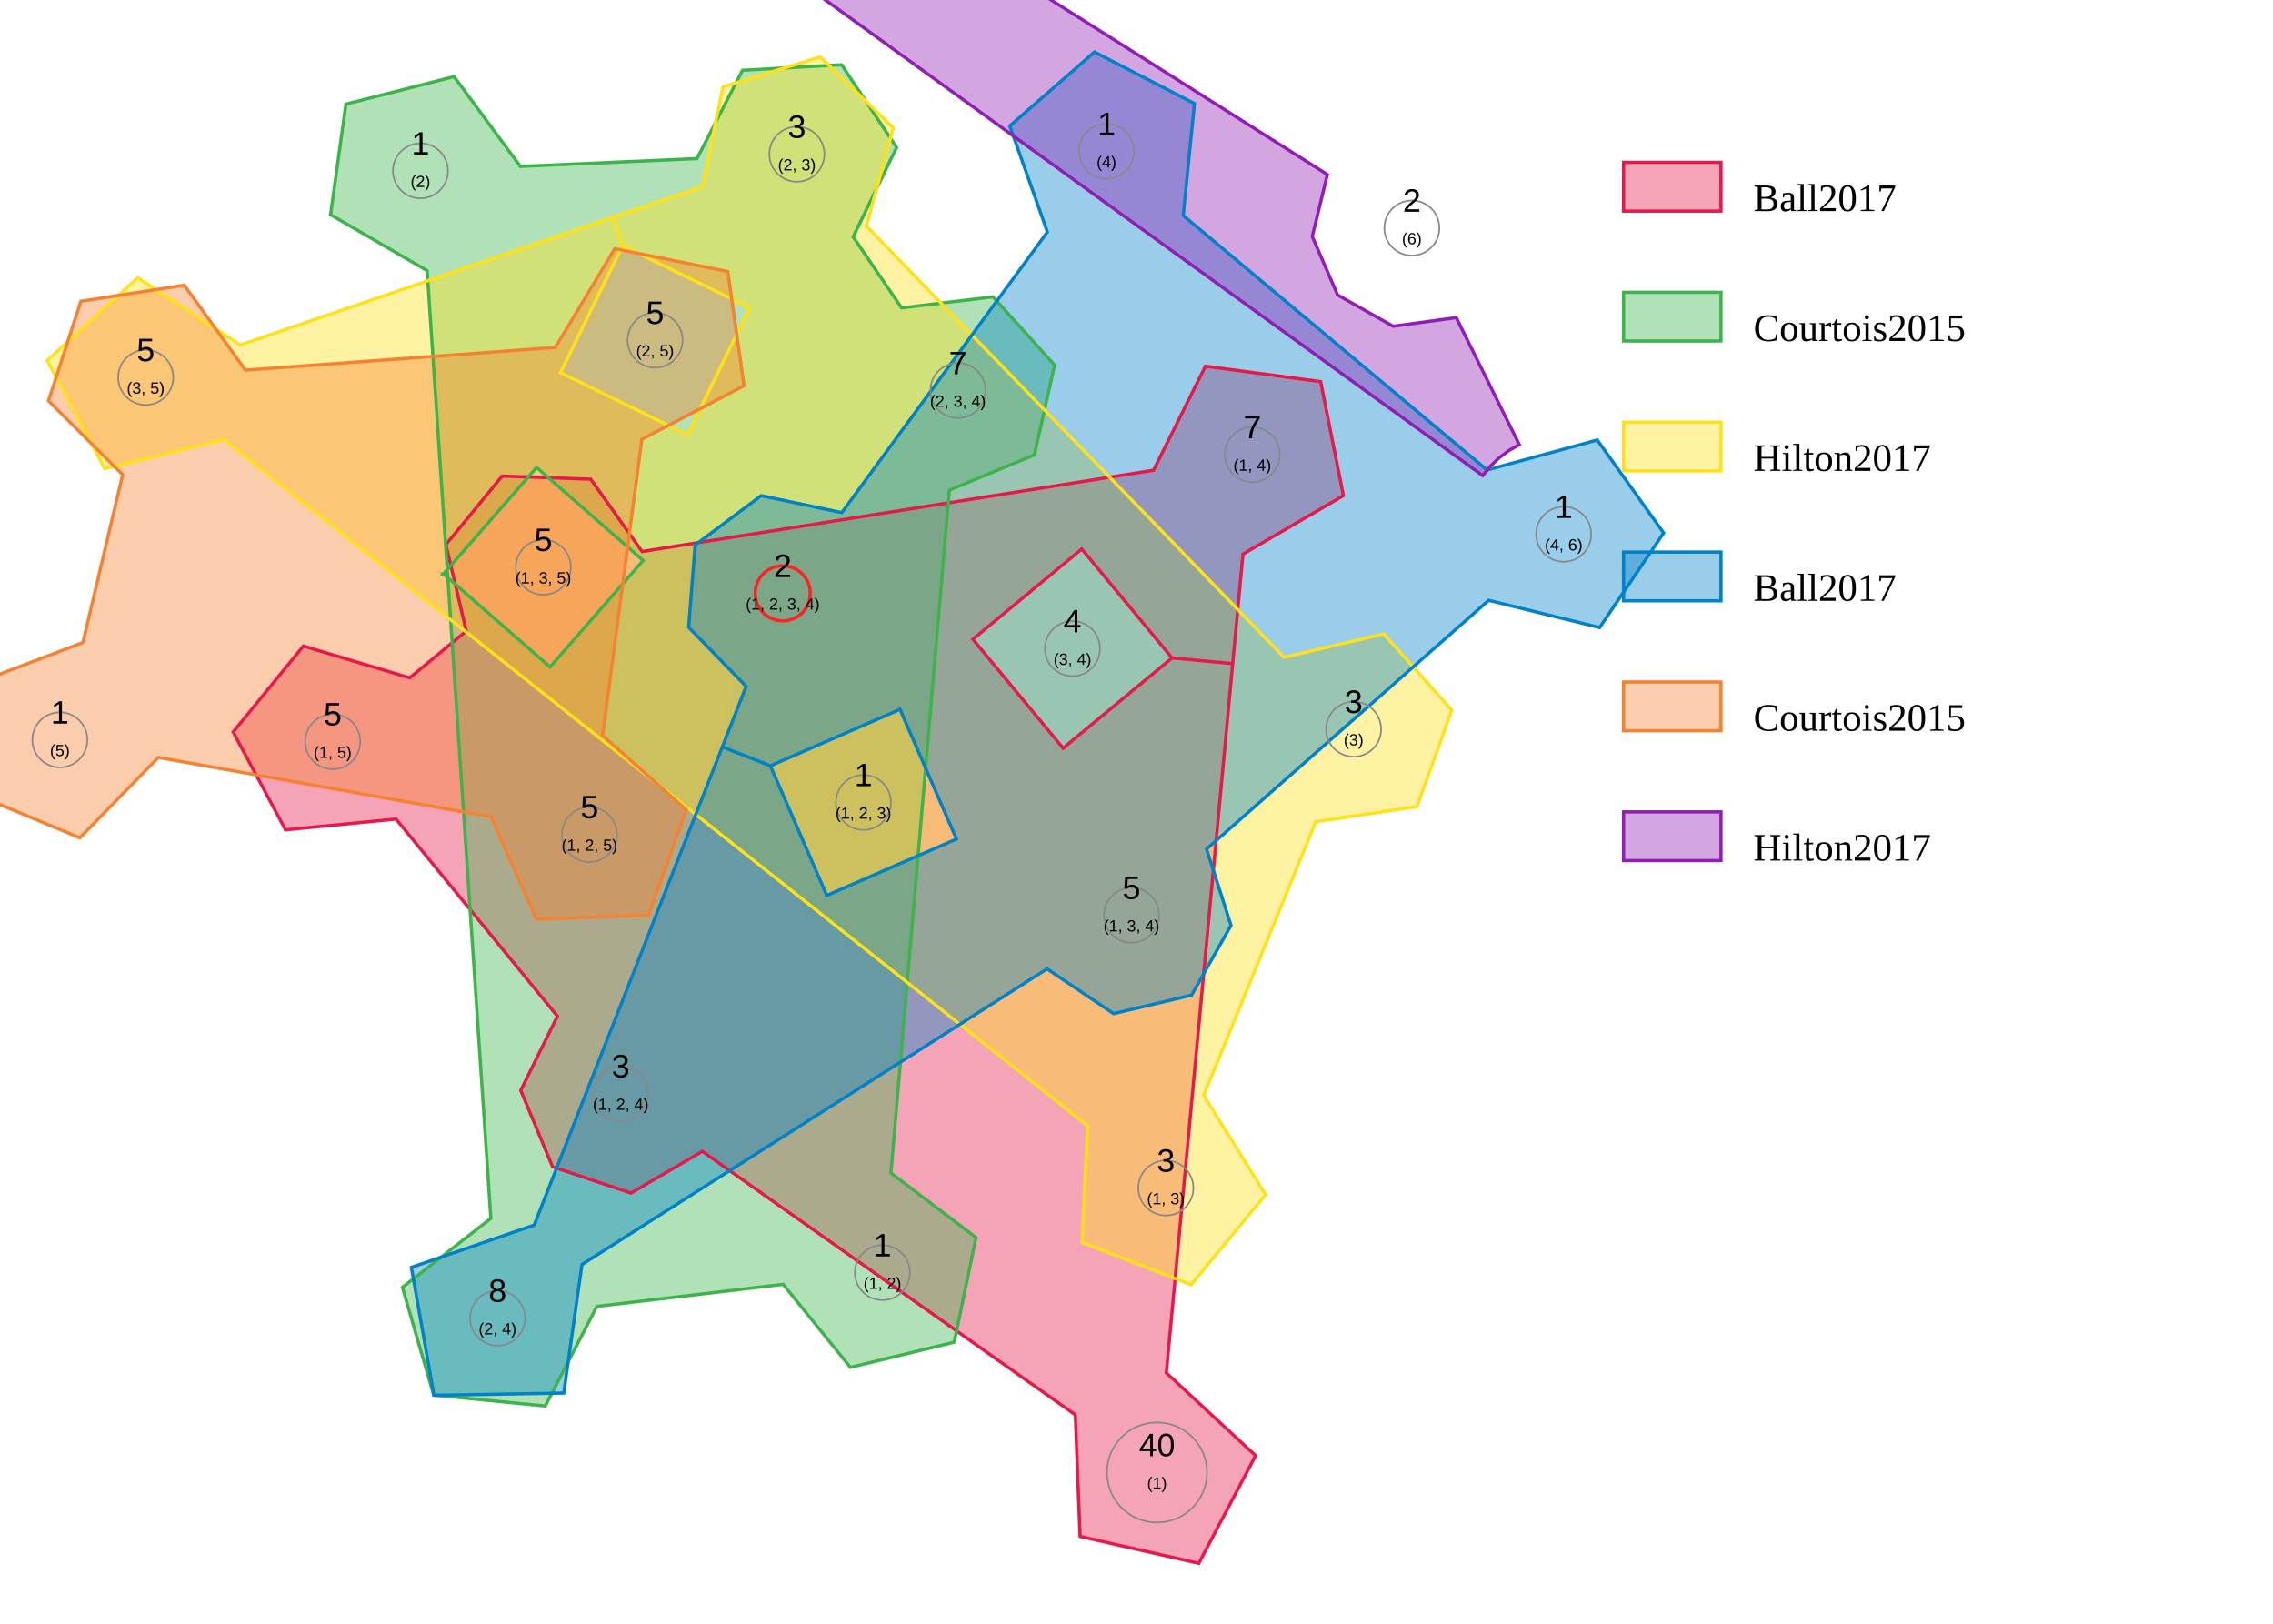
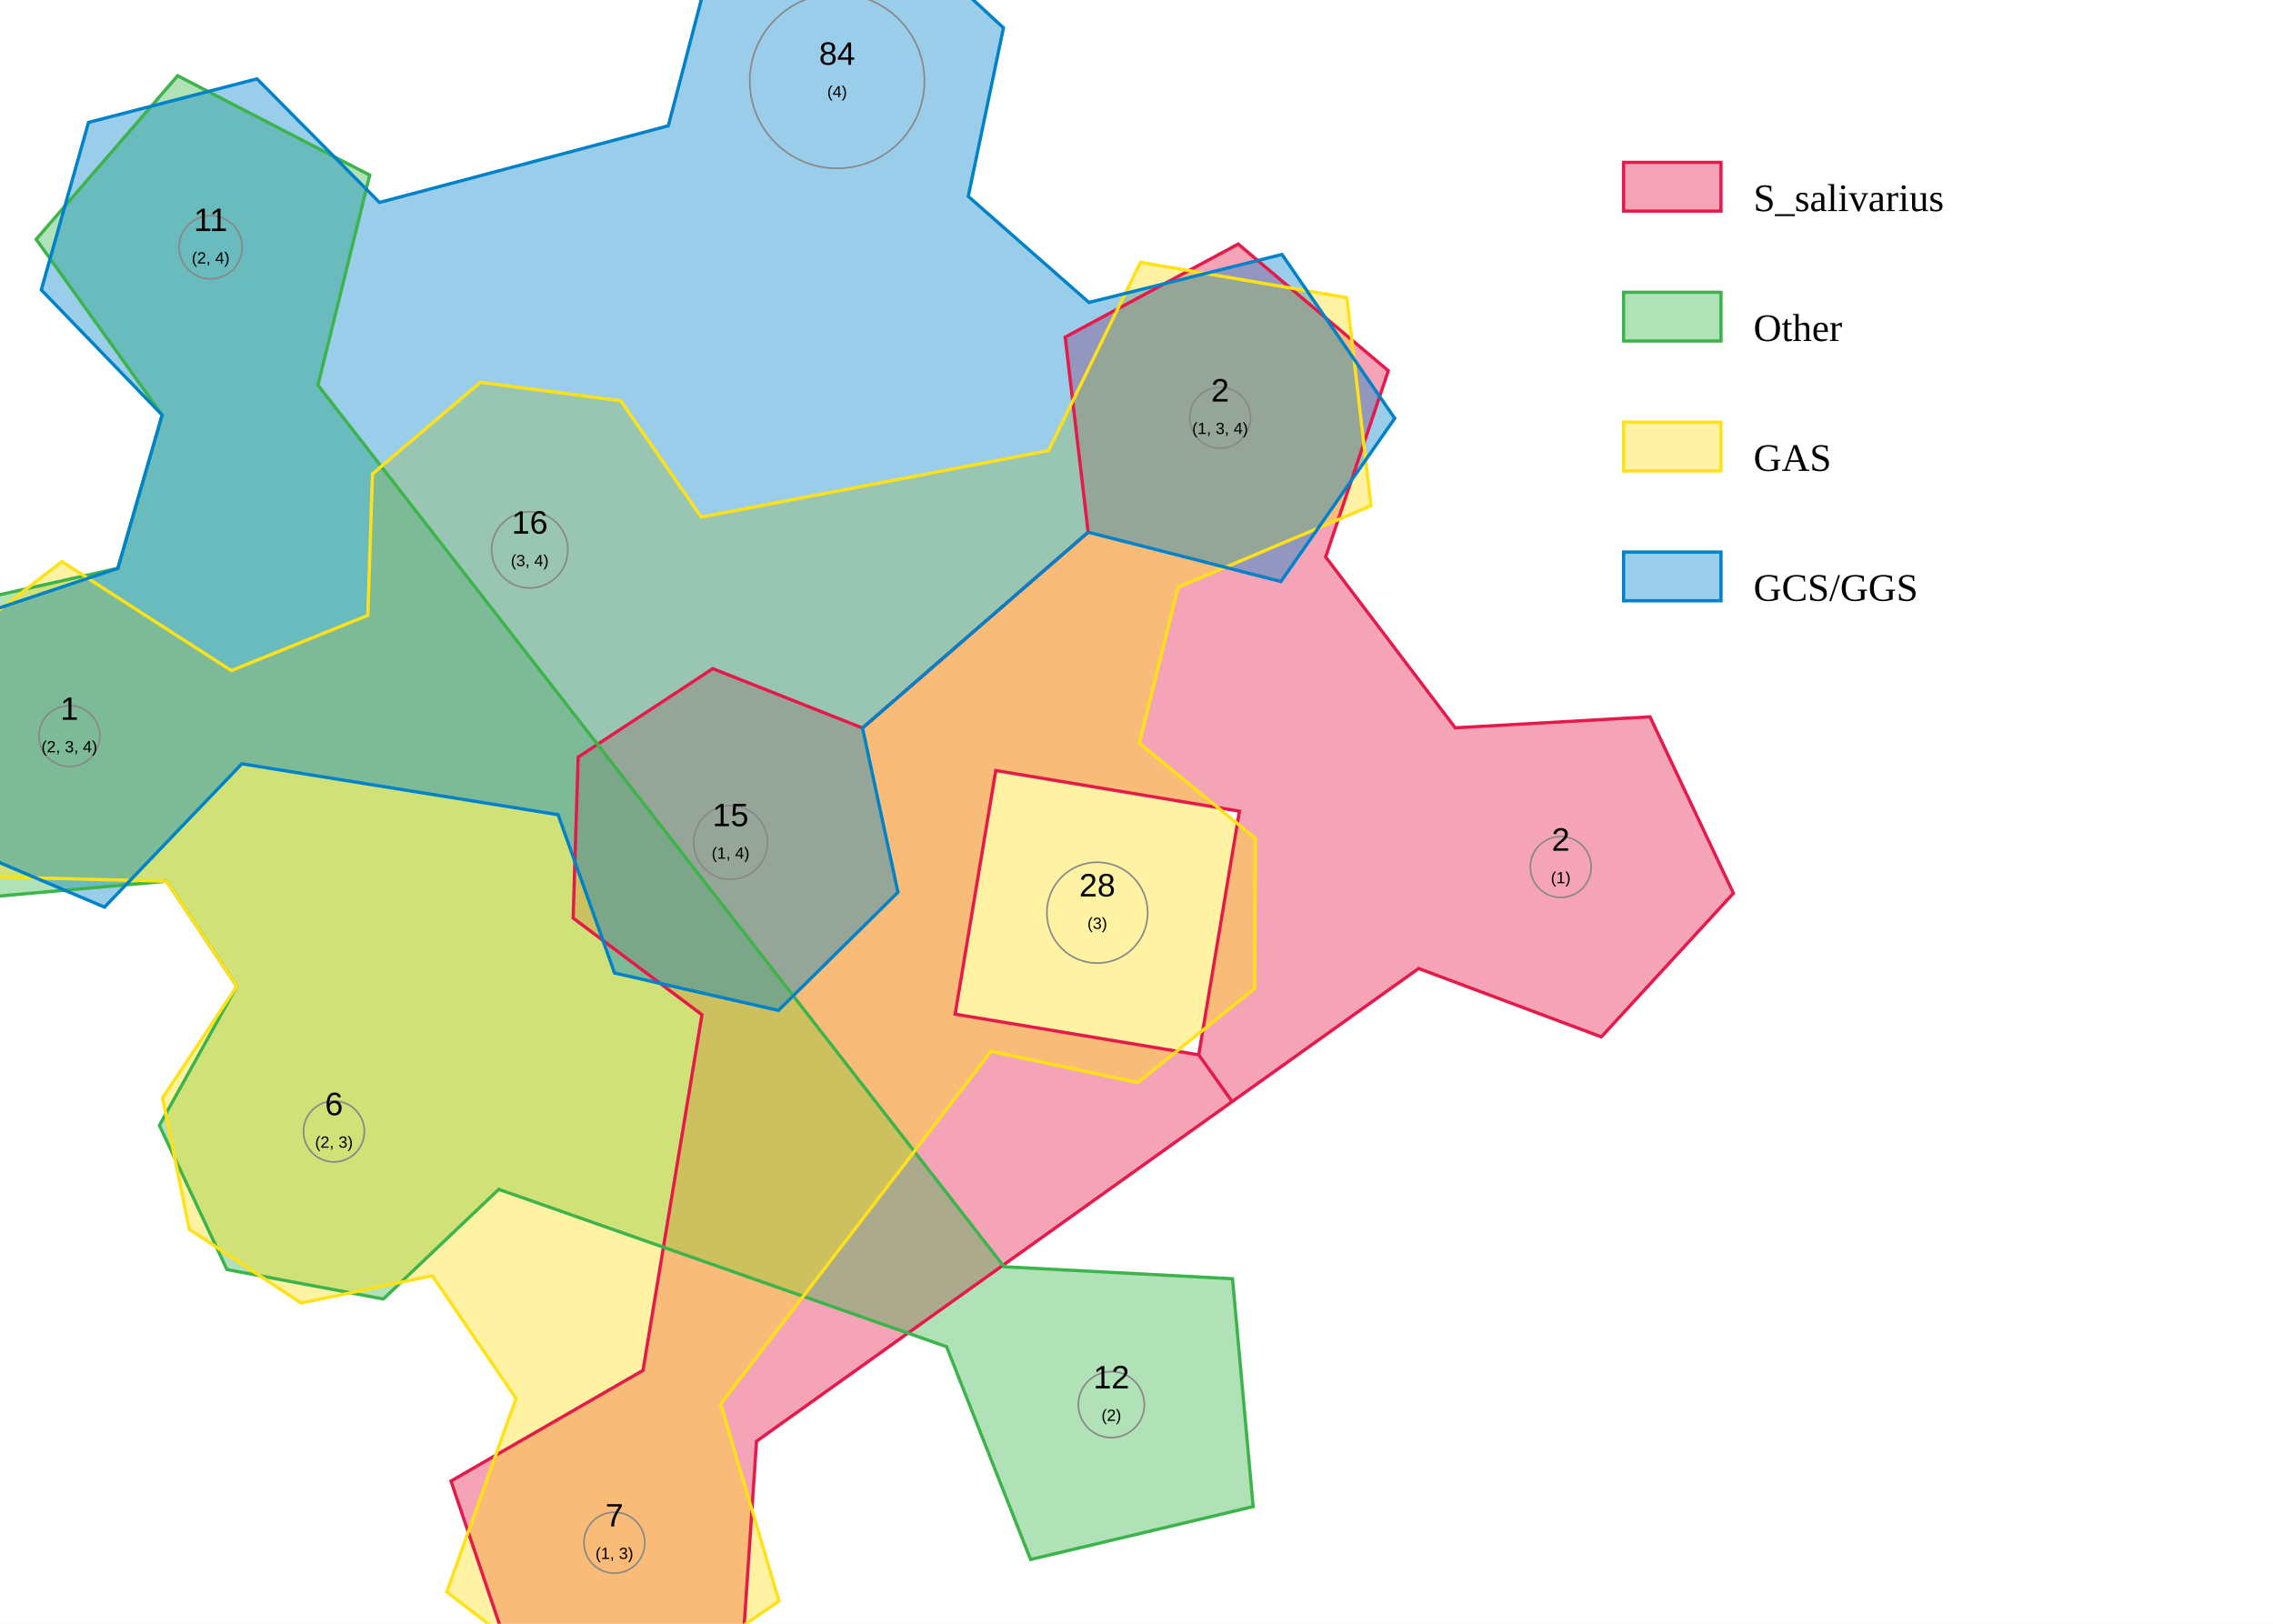
<svg xmlns="http://www.w3.org/2000/svg" xmlns:xlink="http://www.w3.org/1999/xlink" width="700" height="500">
  <defs>
    <style type="text/css">
  .borderLine {
	   stroke: none;
	   fill-opacity: 0.4;
  }
  .outLine {
	   stroke-width: 1;
	   fill: none;
  }
  .circle {
	   stroke: #888888;
	   stroke-width: 0.5;
	   fill: none;
    pointer-events: all;
  }
  .spcircle {
	   stroke: #FF2222;
	   stroke-width: 1;
	   fill: none;
    pointer-events: all;
  }
  .tLabel {
	   font-family: Arial;
    pointer-events: none;
	   font-size: 14px;
	   text-anchor: middle;
	   alignment-baseline: central;
  }
  .nLabel {
	   font-family: Arial;
    pointer-events: none;
	   font-size: 10px;
	   text-anchor: middle;
	   alignment-baseline: central;
  }
  .belong {
	   font-family: Arial;
    pointer-events: none;
	   font-size: 5px;
	   text-anchor: middle;
	   alignment-baseline: central;
  }
  .p0{
    stroke: none;
    fill: #e6194b;
  }
  .q0{
    fill: none;
    stroke: #e6194b;
  }
  .p1{
    stroke: none;
    fill: #3cb44b;
  }
  .q1{
    fill: none;
    stroke: #3cb44b;
  }
  .p2{
    stroke: none;
    fill: #ffe119;
  }
  .q2{
    fill: none;
    stroke: #ffe119;
  }
  .p3{
    stroke: none;
    fill: #0082c8;
  }
  .q3{
    fill: none;
    stroke: #0082c8;
  }
-   .p4{
-     stroke: none;
-     fill: #f58231;
-   }
-   .q4{
-     fill: none;
-     stroke: #f58231;
-   }
-   .p5{
-     stroke: none;
-     fill: #911eb4;
-   }
-   .q5{
-     fill: none;
-     stroke: #911eb4;
-   }

</style>
    <symbol id="bl0">
-       <path d="M 126.18 208.73 L 93.43 198.93 L 71.81 225.40 L 87.94 255.53 L 121.96 252.20 L 171.65 312.92 L 160.37 335.76 L 170.16 359.28 L 194.31 367.38 L 216.30 354.52 L 331.16 435.65 L 332.63 473.10 L 369.18 481.39 L 386.67 448.23 L 359.18 422.75 L 379.62 204.34 L 360.94 202.59 L 327.41 230.38 L 299.62 196.85 L 333.15 169.06 L 360.94 202.59 L 379.62 204.34 L 382.78 170.63 L 413.72 152.62 L 406.71 117.51 L 371.22 112.77 L 355.24 144.81 L 197.73 169.84 L 181.92 147.56 L 154.63 146.61 L 137.31 167.73 L 143.59 194.31 Z" />
+       <path d="M 198.02 421.99 L 138.89 456.06 L 160.75 520.69 L 228.42 511.88 L 232.99 443.80 L 379.46 339.22 L 369.17 324.82 L 294.15 312.30 L 306.67 237.27 L 381.70 249.79 L 369.17 324.82 L 379.46 339.22 L 436.88 298.23 L 493.15 319.29 L 533.83 275.06 L 508.14 220.74 L 448.15 224.12 L 408.25 171.50 L 427.55 114.16 L 381.32 75.15 L 328.04 103.81 L 335.11 163.89 L 265.62 224.17 L 219.50 205.90 L 178.05 233.14 L 176.51 282.71 L 216.18 312.47 Z" />
    </symbol>
    <symbol id="bl1">
-       <path d="M 160.24 51.24 L 139.83 23.60 L 106.53 32.07 L 101.80 66.11 L 131.54 83.33 L 137.82 176.65 L 136.59 176.73 L 165.25 143.94 L 198.04 172.60 L 169.38 205.39 L 136.59 176.73 L 137.82 176.65 L 151.16 375.17 L 123.93 396.41 L 133.55 429.59 L 167.93 432.95 L 183.81 402.28 L 241.17 395.49 L 261.90 421.05 L 293.87 413.30 L 300.59 381.08 L 274.38 361.19 L 292.38 150.93 L 318.56 140.08 L 324.79 112.44 L 305.80 91.41 L 277.66 94.80 L 262.75 72.93 L 276.13 45.42 L 259.20 19.95 L 228.65 21.65 L 214.64 48.84 Z" />
+       <path d="M 36.30 174.99 L -14.18 186.29 L -31.78 234.92 L -0.24 275.92 L 51.28 271.36 L 72.93 303.71 L 49.09 346.54 L 69.89 390.93 L 118.06 400.01 L 153.59 366.24 L 291.51 414.69 L 317.38 480.21 L 385.92 463.93 L 379.57 393.77 L 309.22 390.07 L 97.91 118.58 L 113.86 53.92 L 54.71 23.32 L 11.14 73.68 L 49.94 127.81 Z" />
    </symbol>
    <symbol id="bl2">
-       <path d="M 74.00 106.23 L 42.42 85.52 L 14.53 110.99 L 32.29 144.32 L 68.98 135.37 L 334.93 346.65 L 333.24 382.62 L 366.82 395.60 L 389.76 367.85 L 370.70 337.31 L 405.20 253.03 L 436.38 248.35 L 447.10 218.70 L 426.12 195.16 L 395.44 202.41 L 266.83 69.61 L 275.11 39.36 L 252.60 17.54 L 222.63 26.76 L 216.28 57.47 L 188.76 66.90 L 191.75 75.61 L 230.86 94.76 L 211.72 133.87 L 172.60 114.73 L 191.75 75.61 L 188.76 66.90 Z" />
+       <path d="M 71.23 206.49 L 19.05 172.92 L -30.05 210.85 L -10.74 269.81 L 51.28 271.36 L 72.93 303.71 L 50.06 338.08 L 58.28 378.53 L 92.74 401.24 L 133.15 392.85 L 158.91 430.62 L 137.60 490.20 L 187.72 528.82 L 239.91 493.03 L 221.94 432.36 L 305.20 323.73 L 350.40 333.36 L 386.39 304.37 L 386.60 258.16 L 350.88 228.84 L 362.79 180.85 L 422.21 155.74 L 414.80 91.66 L 351.21 80.78 L 322.92 138.75 L 215.97 159.22 L 191.14 123.40 L 147.93 117.73 L 114.70 145.93 L 113.27 189.49 Z" />
    </symbol>
    <symbol id="bl3">
-       <path d="M 164.50 377.24 L 126.69 390.26 L 133.63 429.65 L 173.61 428.97 L 179.22 389.38 L 322.47 298.34 L 342.95 312.12 L 366.96 306.44 L 379.10 284.96 L 371.56 261.46 L 458.46 184.86 L 492.63 193.24 L 512.35 164.11 L 491.90 135.49 L 457.95 144.73 L 364.38 66.36 L 367.84 31.90 L 337.06 16.02 L 310.98 38.80 L 322.57 71.43 L 259.25 157.86 L 234.41 152.64 L 214.08 167.84 L 212.08 193.15 L 229.78 211.36 L 222.45 229.99 L 237.25 235.81 L 277.18 218.43 L 294.56 258.36 L 254.63 275.74 L 237.25 235.81 L 222.45 229.99 Z" />
-     </symbol>
-     <symbol id="bl4">
-       <path d="M 25.54 197.85 L -6.78 210.14 L -7.31 244.71 L 24.61 257.98 L 48.75 233.23 L 151.22 251.55 L 165.22 283.09 L 199.70 281.84 L 211.37 249.37 L 185.58 226.45 L 197.68 135.27 L 229.14 118.78 L 224.14 83.62 L 189.33 76.56 L 171.02 106.99 L 75.59 113.97 L 56.75 87.80 L 24.90 92.77 L 14.94 123.43 L 37.78 146.18 Z" />
-     </symbol>
-     <symbol id="bl5">
-       <path d="M 408.77 53.76 L 404.12 72.82 L 411.93 90.83 L 429.04 100.46 L 448.48 97.80 L 467.88 136.91 L 464.65 138.76 L 461.67 140.99 L 458.98 143.57 L 456.61 146.45 L -226.07 -347.50 Z" />
+       <path d="M 36.30 174.99 L -21.66 194.38 L -24.06 255.46 L 32.20 279.34 L 74.47 235.20 L 171.88 250.87 L 189.26 299.62 L 239.72 311.14 L 276.54 274.76 L 265.62 224.17 L 335.11 163.89 L 394.47 179.07 L 429.53 128.82 L 394.81 78.35 L 335.35 93.13 L 298.19 60.46 L 309.03 8.57 L 270.11 -27.41 L 219.23 -12.54 L 205.81 38.74 L 116.86 62.34 L 79.14 24.28 L 27.26 37.69 L 12.71 89.26 L 49.94 127.81 Z" />
    </symbol>
  </defs>
  <rect width="700" height="500" style="fill:#fff;stroke-width:0" />
  <use class="p0 borderLine" xlink:href="#bl0" />
  <use class="p1 borderLine" xlink:href="#bl1" />
  <use class="p2 borderLine" xlink:href="#bl2" />
  <use class="p3 borderLine" xlink:href="#bl3" />
-   <use class="p4 borderLine" xlink:href="#bl4" />
-   <use class="p5 borderLine" xlink:href="#bl5" />
  <use class="q0 outLine" xlink:href="#bl0" />
  <use class="q1 outLine" xlink:href="#bl1" />
  <use class="q2 outLine" xlink:href="#bl2" />
  <use class="q3 outLine" xlink:href="#bl3" />
-   <use class="q4 outLine" xlink:href="#bl4" />
-   <use class="q5 outLine" xlink:href="#bl5" />
-   <circle class="circle" cx="356.311" cy="453.413" r="15.397" />
-   <text class="tLabel" x="356.31" y="433.41" />
-   <text class="nLabel" x="356.31" y="448.41">40</text>
-   <text class="belong" x="356.31" y="458.41">(1)</text>
-   <circle class="circle" cx="271.75" cy="391.876" r="8.474" />
-   <text class="tLabel" x="271.75" y="371.88" />
-   <text class="nLabel" x="271.75" y="386.88">1</text>
-   <text class="belong" x="271.75" y="396.88">(1, 2)</text>
-   <circle class="circle" cx="265.901" cy="247.085" r="8.474" />
-   <text class="tLabel" x="265.90" y="227.09" />
-   <text class="nLabel" x="265.90" y="242.09">1</text>
-   <text class="belong" x="265.90" y="252.09">(1, 2, 3)</text>
-   <circle class="spcircle" cx="241.051" cy="182.705" r="8.474" />
-   <text class="tLabel" x="241.05" y="162.71" />
-   <text class="nLabel" x="241.05" y="177.71">2</text>
-   <text class="belong" x="241.05" y="187.71">(1, 2, 3, 4)</text>
-   <circle class="circle" cx="129.476" cy="52.601" r="8.474" />
-   <text class="tLabel" x="129.48" y="32.60" />
-   <text class="nLabel" x="129.48" y="47.60">1</text>
-   <text class="belong" x="129.48" y="57.60">(2)</text>
-   <circle class="circle" cx="245.409" cy="47.485" r="8.474" />
-   <text class="tLabel" x="245.41" y="27.48" />
-   <text class="nLabel" x="245.41" y="42.48">3</text>
-   <text class="belong" x="245.41" y="52.48">(2, 3)</text>
-   <circle class="circle" cx="295.007" cy="120.248" r="8.474" />
-   <text class="tLabel" x="295.01" y="100.25" />
-   <text class="nLabel" x="295.01" y="115.25">7</text>
-   <text class="belong" x="295.01" y="125.25">(2, 3, 4)</text>
-   <circle class="circle" cx="153.225" cy="405.894" r="8.474" />
-   <text class="tLabel" x="153.23" y="385.89" />
-   <text class="nLabel" x="153.23" y="400.89">8</text>
-   <text class="belong" x="153.23" y="410.89">(2, 4)</text>
-   <circle class="circle" cx="201.734" cy="104.742" r="8.474" />
-   <text class="tLabel" x="201.73" y="84.74" />
-   <text class="nLabel" x="201.73" y="99.74">5</text>
-   <text class="belong" x="201.73" y="109.74">(2, 5)</text>
-   <circle class="circle" cx="416.862" cy="224.53" r="8.474" />
-   <text class="tLabel" x="416.86" y="204.53" />
-   <text class="nLabel" x="416.86" y="219.53">3</text>
-   <text class="belong" x="416.86" y="229.53">(3)</text>
-   <circle class="circle" cx="359.037" cy="365.808" r="8.474" />
-   <text class="tLabel" x="359.04" y="345.81" />
-   <text class="nLabel" x="359.04" y="360.81">3</text>
-   <text class="belong" x="359.04" y="370.81">(1, 3)</text>
-   <circle class="circle" cx="348.464" cy="281.821" r="8.474" />
-   <text class="tLabel" x="348.46" y="261.82" />
-   <text class="nLabel" x="348.46" y="276.82">5</text>
-   <text class="belong" x="348.46" y="286.82">(1, 3, 4)</text>
-   <circle class="circle" cx="330.279" cy="199.722" r="8.474" />
-   <text class="tLabel" x="330.28" y="179.72" />
-   <text class="nLabel" x="330.28" y="194.72">4</text>
-   <text class="belong" x="330.28" y="204.72">(3, 4)</text>
-   <circle class="circle" cx="44.873" cy="116.214" r="8.474" />
-   <text class="tLabel" x="44.87" y="96.21" />
-   <text class="nLabel" x="44.87" y="111.21">5</text>
-   <text class="belong" x="44.87" y="121.21">(3, 5)</text>
-   <circle class="circle" cx="167.313" cy="174.668" r="8.474" />
-   <text class="tLabel" x="167.31" y="154.67" />
-   <text class="nLabel" x="167.31" y="169.67">5</text>
-   <text class="belong" x="167.31" y="179.67">(1, 3, 5)</text>
-   <circle class="circle" cx="340.771" cy="46.587" r="8.474" />
-   <text class="tLabel" x="340.77" y="26.59" />
-   <text class="nLabel" x="340.77" y="41.59">1</text>
-   <text class="belong" x="340.77" y="51.59">(4)</text>
-   <circle class="circle" cx="385.648" cy="139.973" r="8.474" />
-   <text class="tLabel" x="385.65" y="119.97" />
-   <text class="nLabel" x="385.65" y="134.97">7</text>
-   <text class="belong" x="385.65" y="144.97">(1, 4)</text>
-   <circle class="circle" cx="191.147" cy="336.751" r="8.474" />
-   <text class="tLabel" x="191.15" y="316.75" />
-   <text class="nLabel" x="191.15" y="331.75">3</text>
-   <text class="belong" x="191.15" y="341.75">(1, 2, 4)</text>
-   <circle class="circle" cx="481.562" cy="164.499" r="8.474" />
-   <text class="tLabel" x="481.56" y="144.50" />
-   <text class="nLabel" x="481.56" y="159.50">1</text>
-   <text class="belong" x="481.56" y="169.50">(4, 6)</text>
-   <circle class="circle" cx="18.438" cy="227.815" r="8.474" />
-   <text class="tLabel" x="18.44" y="207.81" />
-   <text class="nLabel" x="18.44" y="222.81">1</text>
-   <text class="belong" x="18.44" y="232.81">(5)</text>
-   <circle class="circle" cx="102.459" cy="228.37" r="8.474" />
-   <text class="tLabel" x="102.46" y="208.37" />
-   <text class="nLabel" x="102.46" y="223.37">5</text>
-   <text class="belong" x="102.46" y="233.37">(1, 5)</text>
-   <circle class="circle" cx="181.533" cy="256.975" r="8.474" />
-   <text class="tLabel" x="181.53" y="236.97" />
-   <text class="nLabel" x="181.53" y="251.97">5</text>
-   <text class="belong" x="181.53" y="261.97">(1, 2, 5)</text>
-   <circle class="circle" cx="434.803" cy="70.209" r="8.474" />
-   <text class="tLabel" x="434.80" y="50.21" />
-   <text class="nLabel" x="434.80" y="65.21">2</text>
-   <text class="belong" x="434.80" y="75.21">(6)</text>
+   <circle class="circle" cx="480.654" cy="266.974" r="9.376" />
+   <text class="tLabel" x="480.65" y="246.97" />
+   <text class="nLabel" x="480.65" y="261.97">2</text>
+   <text class="belong" x="480.65" y="271.97">(1)</text>
+   <circle class="circle" cx="342.257" cy="432.518" r="10.165" />
+   <text class="tLabel" x="342.26" y="412.52" />
+   <text class="nLabel" x="342.26" y="427.52">12</text>
+   <text class="belong" x="342.26" y="437.52">(2)</text>
+   <circle class="circle" cx="102.847" cy="348.414" r="9.376" />
+   <text class="tLabel" x="102.85" y="328.41" />
+   <text class="nLabel" x="102.85" y="343.41">6</text>
+   <text class="belong" x="102.85" y="353.41">(2, 3)</text>
+   <circle class="circle" cx="21.365" cy="226.659" r="9.376" />
+   <text class="tLabel" x="21.36" y="206.66" />
+   <text class="nLabel" x="21.36" y="221.66">1</text>
+   <text class="belong" x="21.36" y="231.66">(2, 3, 4)</text>
+   <circle class="circle" cx="64.87" cy="76.135" r="9.732" />
+   <text class="tLabel" x="64.87" y="56.14" />
+   <text class="nLabel" x="64.87" y="71.14">11</text>
+   <text class="belong" x="64.87" y="81.14">(2, 4)</text>
+   <circle class="circle" cx="337.921" cy="281.043" r="15.527" />
+   <text class="tLabel" x="337.92" y="261.04" />
+   <text class="nLabel" x="337.92" y="276.04">28</text>
+   <text class="belong" x="337.92" y="286.04">(3)</text>
+   <circle class="circle" cx="189.214" cy="475.052" r="9.376" />
+   <text class="tLabel" x="189.21" y="455.05" />
+   <text class="nLabel" x="189.21" y="470.05">7</text>
+   <text class="belong" x="189.21" y="480.05">(1, 3)</text>
+   <circle class="circle" cx="375.746" cy="128.644" r="9.376" />
+   <text class="tLabel" x="375.75" y="108.64" />
+   <text class="nLabel" x="375.75" y="123.64">2</text>
+   <text class="belong" x="375.75" y="133.64">(1, 3, 4)</text>
+   <circle class="circle" cx="163.138" cy="169.326" r="11.737" />
+   <text class="tLabel" x="163.14" y="149.33" />
+   <text class="nLabel" x="163.14" y="164.33">16</text>
+   <text class="belong" x="163.14" y="174.33">(3, 4)</text>
+   <circle class="circle" cx="257.799" cy="24.948" r="26.894" />
+   <text class="tLabel" x="257.80" y="4.95" />
+   <text class="nLabel" x="257.80" y="19.95">84</text>
+   <text class="belong" x="257.80" y="29.95">(4)</text>
+   <circle class="circle" cx="224.985" cy="259.411" r="11.365" />
+   <text class="tLabel" x="224.99" y="239.41" />
+   <text class="nLabel" x="224.99" y="254.41">15</text>
+   <text class="belong" x="224.99" y="264.41">(1, 4)</text>
  <rect class="p0 borderLine" x="500.00" y="50.00" width="30.00" height="15.00" />
  <rect class="q0" x="500.00" y="50.00" width="30.00" height="15.00" />
-   <text class="legend" x="540.00" y="65.00">Ball2017</text>
+   <text class="legend" x="540.00" y="65.00">S_salivarius</text>
  <rect class="p1 borderLine" x="500.00" y="90.00" width="30.00" height="15.00" />
  <rect class="q1" x="500.00" y="90.00" width="30.00" height="15.00" />
-   <text class="legend" x="540.00" y="105.00">Courtois2015</text>
+   <text class="legend" x="540.00" y="105.00">Other</text>
  <rect class="p2 borderLine" x="500.00" y="130.00" width="30.00" height="15.00" />
  <rect class="q2" x="500.00" y="130.00" width="30.00" height="15.00" />
-   <text class="legend" x="540.00" y="145.00">Hilton2017</text>
+   <text class="legend" x="540.00" y="145.00">GAS</text>
  <rect class="p3 borderLine" x="500.00" y="170.00" width="30.00" height="15.00" />
  <rect class="q3" x="500.00" y="170.00" width="30.00" height="15.00" />
-   <text class="legend" x="540.00" y="185.00">Ball2017</text>
-   <rect class="p4 borderLine" x="500.00" y="210.00" width="30.00" height="15.00" />
-   <rect class="q4" x="500.00" y="210.00" width="30.00" height="15.00" />
-   <text class="legend" x="540.00" y="225.00">Courtois2015</text>
-   <rect class="p5 borderLine" x="500.00" y="250.00" width="30.00" height="15.00" />
-   <rect class="q5" x="500.00" y="250.00" width="30.00" height="15.00" />
-   <text class="legend" x="540.00" y="265.00">Hilton2017</text>
+   <text class="legend" x="540.00" y="185.00">GCS/GGS</text>
</svg>
